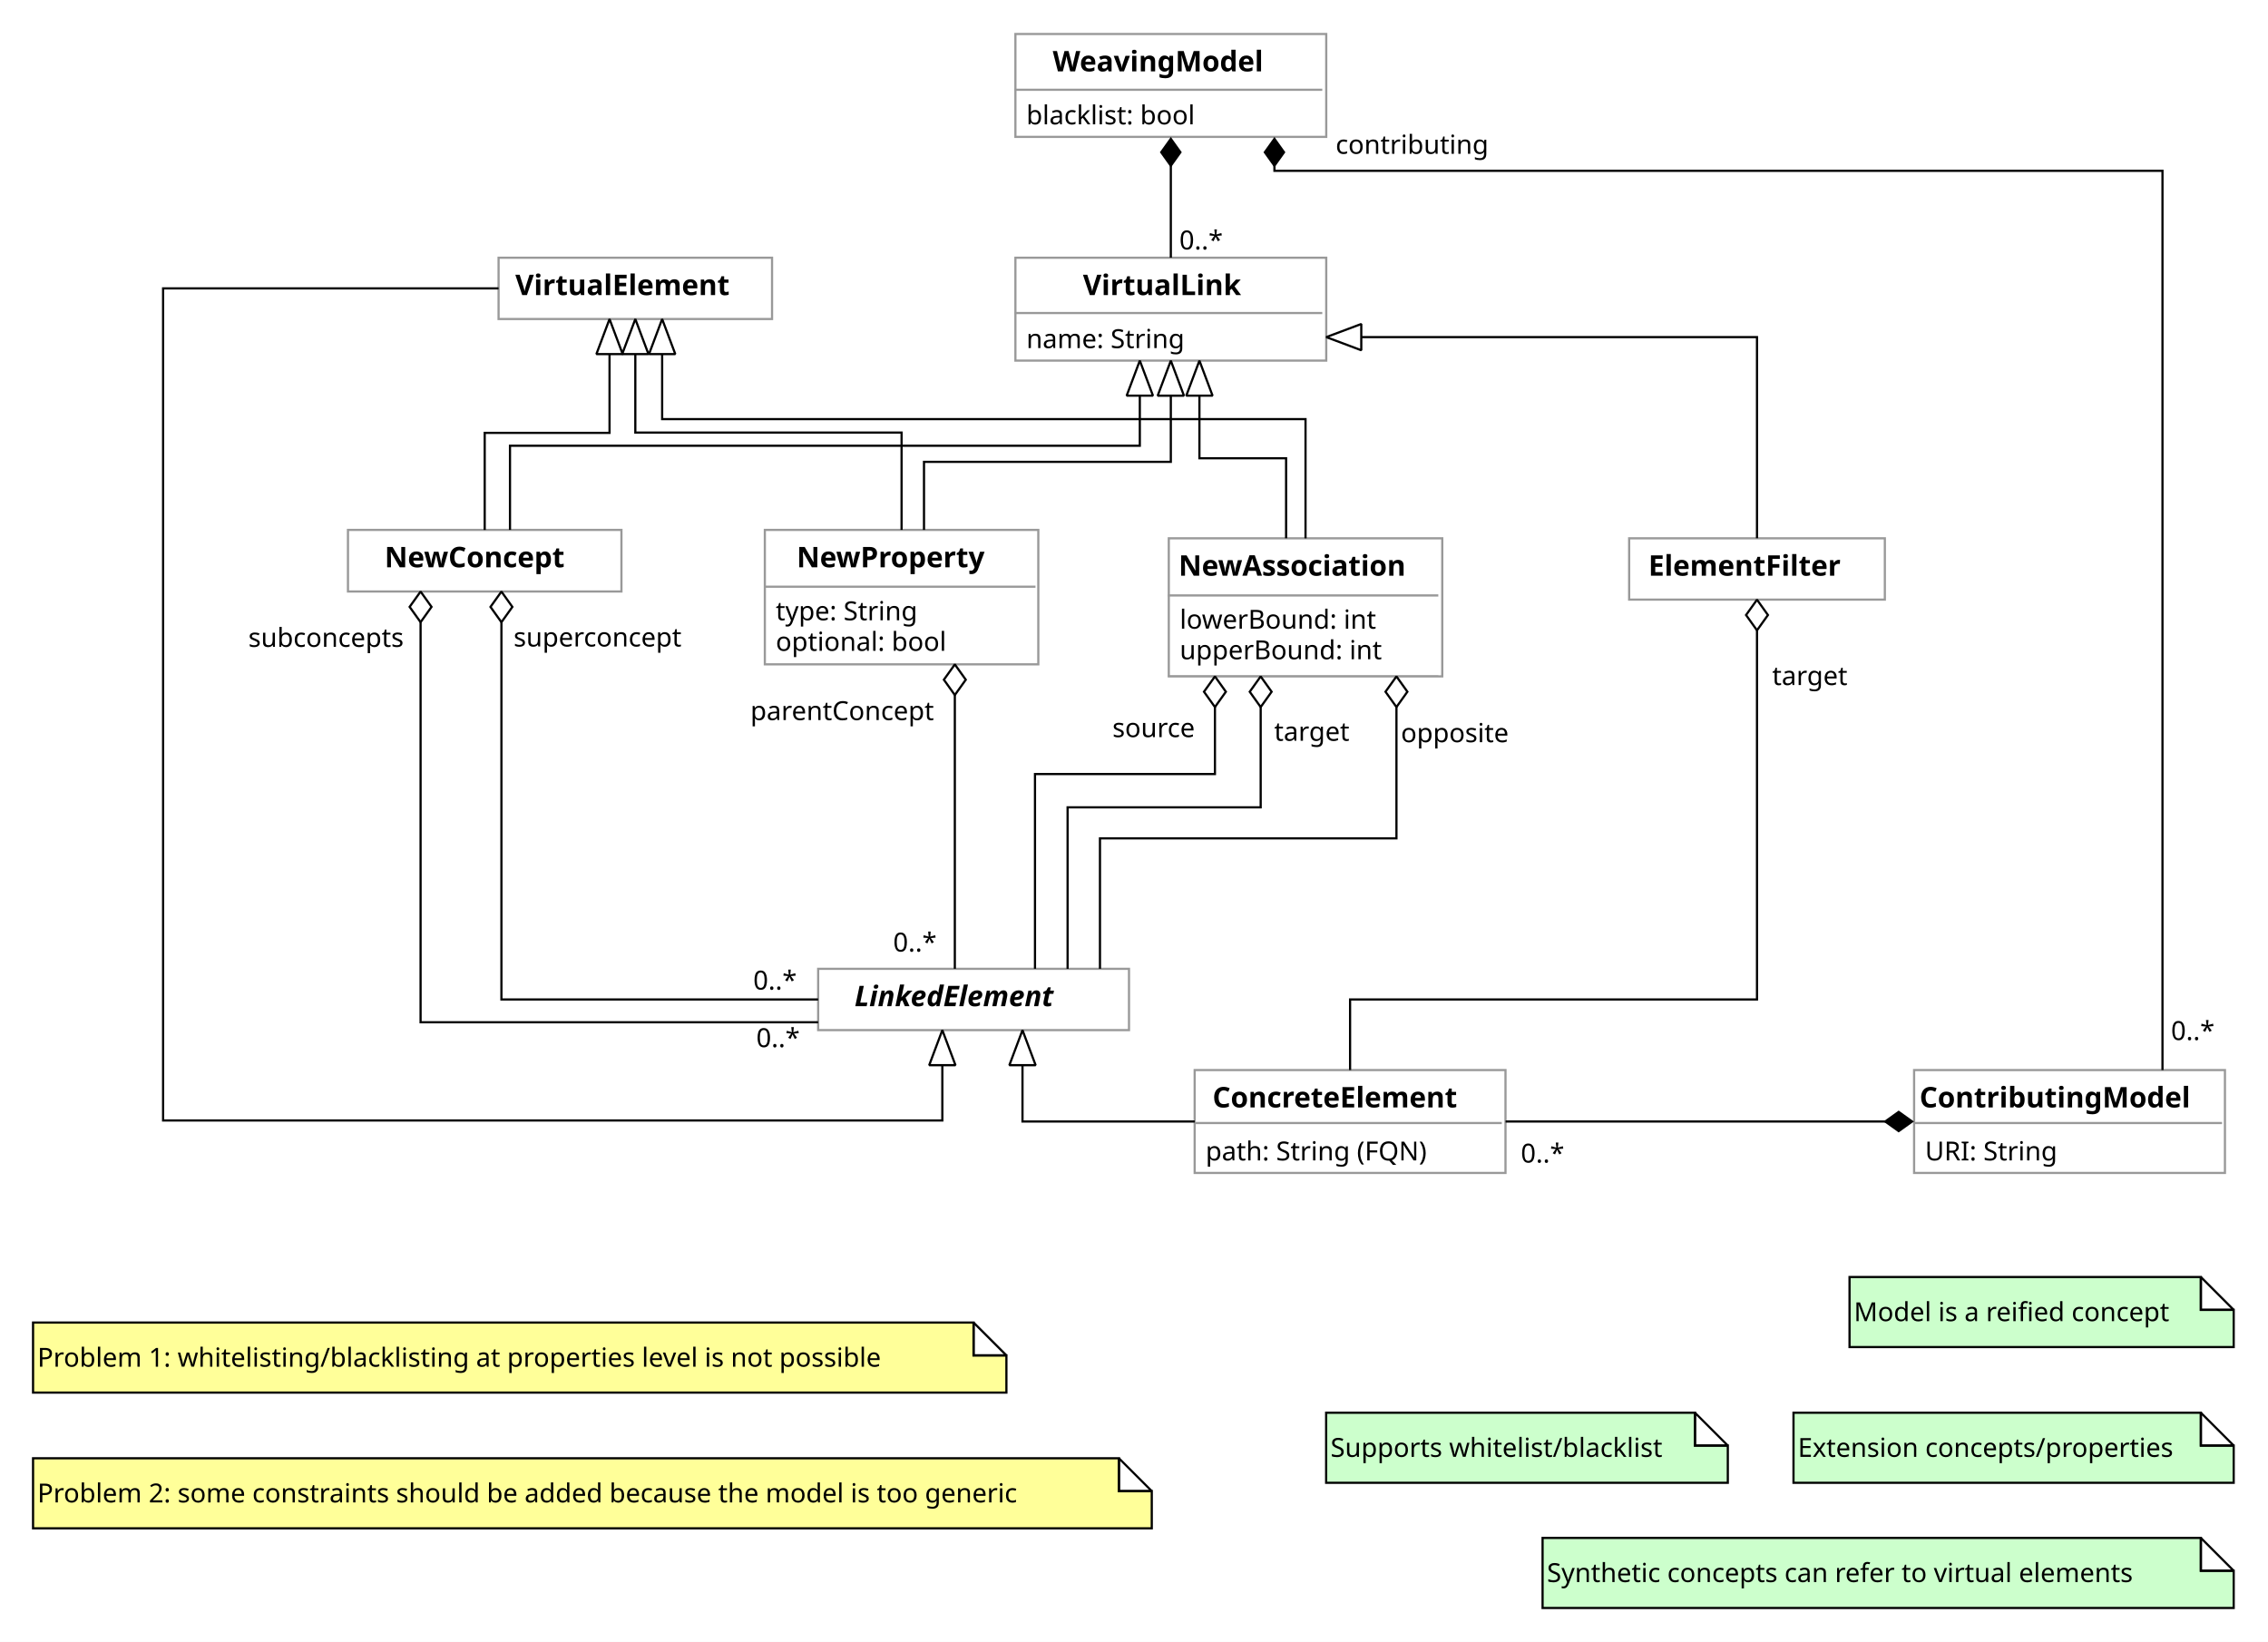
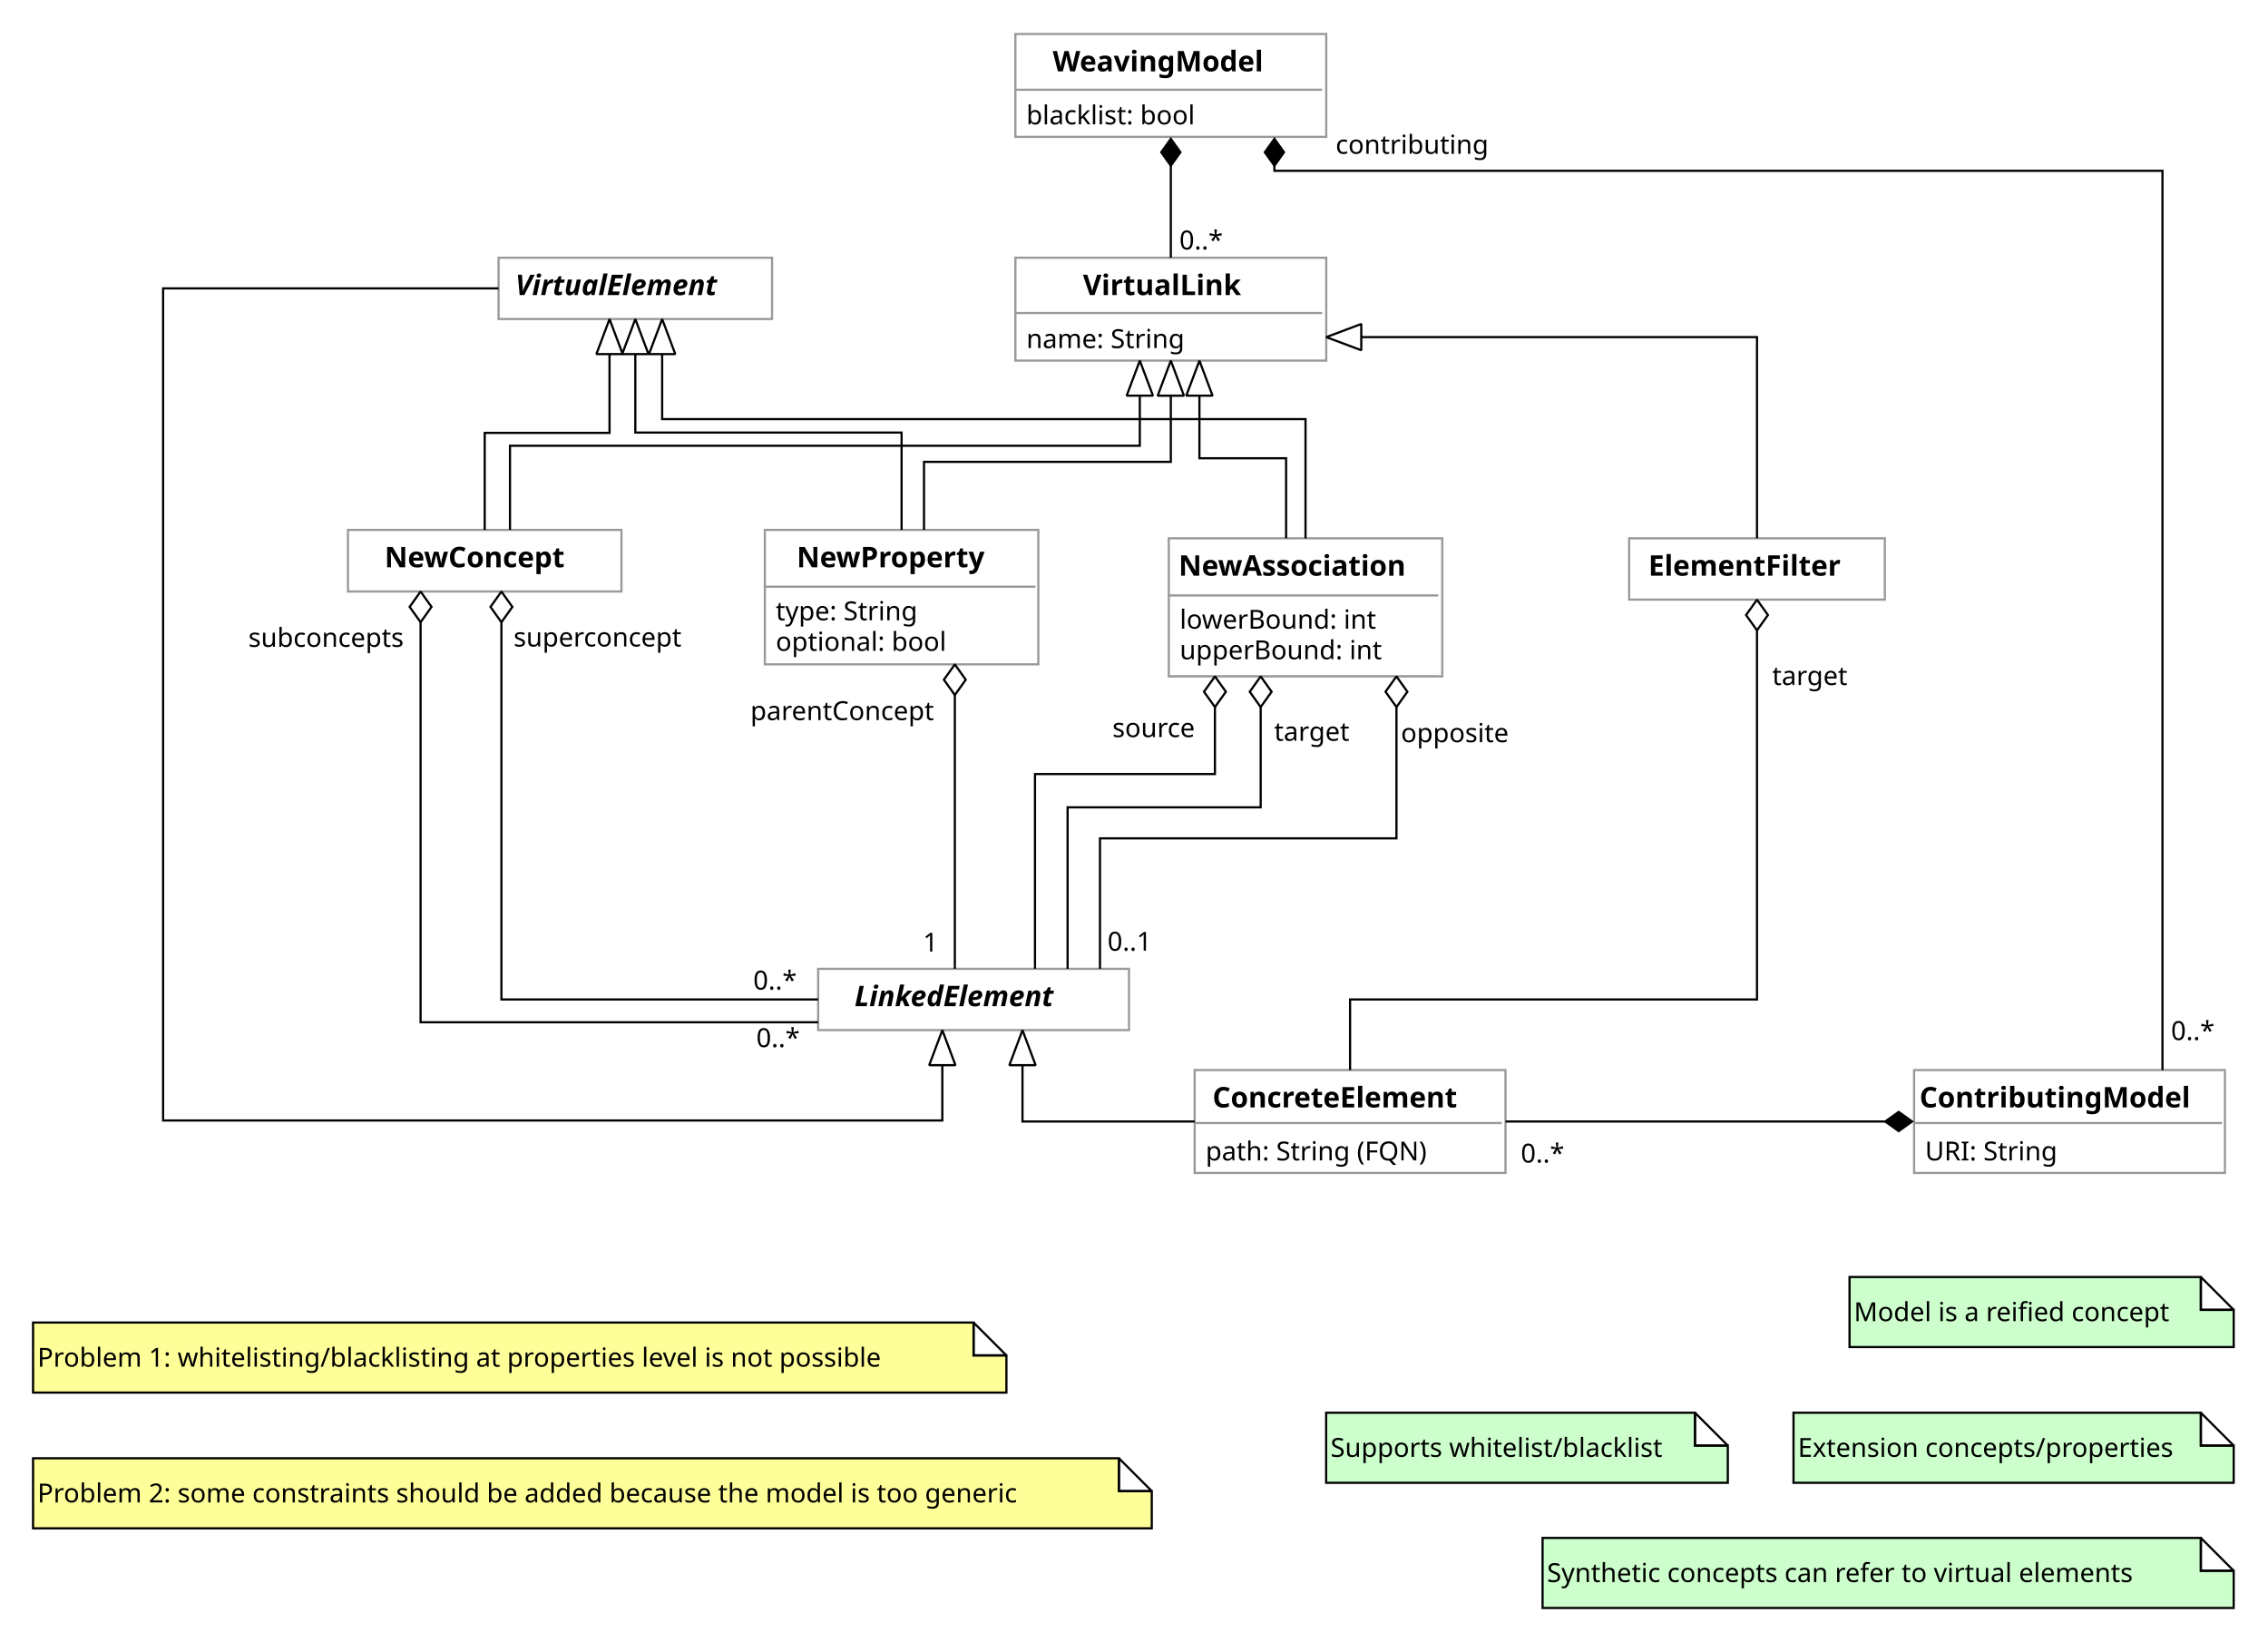
<svg xmlns="http://www.w3.org/2000/svg" fill-opacity="1" color-rendering="auto" color-interpolation="auto" text-rendering="auto" stroke="black" stroke-linecap="square" width="1036" stroke-miterlimit="10" shape-rendering="auto" stroke-opacity="1" fill="black" stroke-dasharray="none" font-weight="normal" stroke-width="1" height="750" font-family="'Dialog'" font-style="normal" stroke-linejoin="miter" font-size="12px" stroke-dashoffset="0" image-rendering="auto">
  <defs id="genericDefs" />
  <g>
    <defs id="defs1">
      <clipPath clipPathUnits="userSpaceOnUse" id="clipPath1">
        <path d="M0 0 L1036 0 L1036 750 L0 750 L0 0 Z" />
      </clipPath>
      <clipPath clipPathUnits="userSpaceOnUse" id="clipPath2">
        <path d="M-6 -431 L1030 -431 L1030 319 L-6 319 L-6 -431 Z" />
      </clipPath>
      <clipPath clipPathUnits="userSpaceOnUse" id="clipPath3">
        <path d="M367 11 L367 38 L508 38 L508 11 Z" />
      </clipPath>
      <clipPath clipPathUnits="userSpaceOnUse" id="clipPath4">
        <path d="M457 -313 L457 -267 L598 -267 L598 -313 Z" />
      </clipPath>
      <clipPath clipPathUnits="userSpaceOnUse" id="clipPath5">
        <path d="M457 -415 L457 -369 L598 -369 L598 -415 Z" />
      </clipPath>
      <clipPath clipPathUnits="userSpaceOnUse" id="clipPath6">
        <path d="M343 -188 L343 -127 L467 -127 L467 -188 Z" />
      </clipPath>
      <clipPath clipPathUnits="userSpaceOnUse" id="clipPath7">
        <path d="M152 -188 L152 -160 L276 -160 L276 -188 Z" />
      </clipPath>
      <clipPath clipPathUnits="userSpaceOnUse" id="clipPath8">
        <path d="M868 57 L868 103 L1009 103 L1009 57 Z" />
      </clipPath>
      <clipPath clipPathUnits="userSpaceOnUse" id="clipPath9">
        <path d="M527 -185 L527 -122 L651 -122 L651 -185 Z" />
      </clipPath>
      <clipPath clipPathUnits="userSpaceOnUse" id="clipPath10">
        <path d="M539 57 L539 103 L680 103 L680 57 Z" />
      </clipPath>
      <clipPath clipPathUnits="userSpaceOnUse" id="clipPath11">
        <path d="M221 -313 L221 -286 L345 -286 L345 -313 Z" />
      </clipPath>
      <clipPath clipPathUnits="userSpaceOnUse" id="clipPath12">
        <path d="M738 -185 L738 -157 L854 -157 L854 -185 Z" />
      </clipPath>
    </defs>
    <g fill="white" text-rendering="geometricPrecision" shape-rendering="geometricPrecision" transform="translate(6,431)" stroke="white">
      <rect x="-6" width="1036" height="750" y="-431" clip-path="url(#clipPath2)" stroke="none" />
    </g>
    <g fill="white" text-rendering="geometricPrecision" shape-rendering="geometricPrecision" transform="matrix(1,0,0,1,6,431)" stroke="white">
      <rect x="367.728" width="141.984" height="28" y="11.555" clip-path="url(#clipPath2)" stroke="none" />
    </g>
    <g stroke-linecap="butt" transform="matrix(1,0,0,1,6,431)" fill="rgb(153,153,153)" text-rendering="geometricPrecision" shape-rendering="geometricPrecision" stroke="rgb(153,153,153)" stroke-miterlimit="1.45">
      <rect fill="none" x="367.728" width="141.984" height="28" y="11.555" clip-path="url(#clipPath2)" />
    </g>
    <g stroke-linecap="butt" font-size="13px" transform="matrix(1,0,0,1,6,431)" text-rendering="geometricPrecision" font-family="sans-serif" shape-rendering="geometricPrecision" font-style="italic" font-weight="bold" stroke-miterlimit="1.45">
      <text x="384.346" xml:space="preserve" y="28.622" clip-path="url(#clipPath3)" stroke="none">LinkedElement</text>
    </g>
    <g fill="white" text-rendering="geometricPrecision" shape-rendering="geometricPrecision" transform="matrix(1,0,0,1,6,431)" stroke="white">
      <rect x="457.828" width="141.984" height="46.995" y="-313.27" clip-path="url(#clipPath2)" stroke="none" />
    </g>
    <g stroke-linecap="butt" transform="matrix(1,0,0,1,6,431)" fill="rgb(153,153,153)" text-rendering="geometricPrecision" shape-rendering="geometricPrecision" stroke="rgb(153,153,153)" stroke-miterlimit="1.45">
      <rect fill="none" x="457.828" width="141.984" height="46.995" y="-313.27" clip-path="url(#clipPath2)" />
    </g>
    <g font-size="13px" stroke-linecap="butt" transform="matrix(1,0,0,1,6,431)" text-rendering="geometricPrecision" font-family="sans-serif" shape-rendering="geometricPrecision" font-weight="bold" stroke-miterlimit="1.45">
      <text x="488.687" xml:space="preserve" y="-296.204" clip-path="url(#clipPath4)" stroke="none">VirtualLink</text>
    </g>
    <g fill="rgb(153,153,153)" text-rendering="geometricPrecision" shape-rendering="geometricPrecision" transform="matrix(1,0,0,1,6,431)" stroke="rgb(153,153,153)">
      <line y2="-288" fill="none" x1="458" clip-path="url(#clipPath4)" x2="598" y1="-288" />
    </g>
    <g text-rendering="geometricPrecision" stroke-miterlimit="1.45" shape-rendering="geometricPrecision" font-family="sans-serif" transform="matrix(1,0,0,1,6,431)" stroke-linecap="butt">
      <text x="462.828" xml:space="preserve" y="-271.999" clip-path="url(#clipPath4)" stroke="none">name: String</text>
    </g>
    <g fill="rgb(153,153,153)" text-rendering="geometricPrecision" shape-rendering="geometricPrecision" transform="matrix(1,0,0,1,6,431)" stroke="rgb(153,153,153)">
      <line y2="-264" fill="none" x1="458" clip-path="url(#clipPath4)" x2="598" y1="-264" />
      <rect x="457.828" y="-415.47" clip-path="url(#clipPath2)" fill="white" width="141.984" height="46.995" stroke="none" />
      <rect stroke-linecap="butt" x="457.828" y="-415.47" clip-path="url(#clipPath2)" fill="none" width="141.984" height="46.995" stroke-miterlimit="1.45" />
    </g>
    <g font-size="13px" stroke-linecap="butt" transform="matrix(1,0,0,1,6,431)" text-rendering="geometricPrecision" font-family="sans-serif" shape-rendering="geometricPrecision" font-weight="bold" stroke-miterlimit="1.45">
      <text x="474.887" xml:space="preserve" y="-398.404" clip-path="url(#clipPath5)" stroke="none">WeavingModel</text>
    </g>
    <g fill="rgb(153,153,153)" text-rendering="geometricPrecision" shape-rendering="geometricPrecision" transform="matrix(1,0,0,1,6,431)" stroke="rgb(153,153,153)">
      <line y2="-390" fill="none" x1="458" clip-path="url(#clipPath5)" x2="598" y1="-390" />
    </g>
    <g text-rendering="geometricPrecision" stroke-miterlimit="1.45" shape-rendering="geometricPrecision" font-family="sans-serif" transform="matrix(1,0,0,1,6,431)" stroke-linecap="butt">
      <text x="462.828" xml:space="preserve" y="-374.199" clip-path="url(#clipPath5)" stroke="none">blacklist: bool</text>
    </g>
    <g fill="rgb(153,153,153)" text-rendering="geometricPrecision" shape-rendering="geometricPrecision" transform="matrix(1,0,0,1,6,431)" stroke="rgb(153,153,153)">
      <line y2="-366" fill="none" x1="458" clip-path="url(#clipPath5)" x2="598" y1="-366" />
      <rect x="343.371" y="-188.939" clip-path="url(#clipPath2)" fill="white" width="124.92" height="61.408" stroke="none" />
      <rect stroke-linecap="butt" x="343.371" y="-188.939" clip-path="url(#clipPath2)" fill="none" width="124.92" height="61.408" stroke-miterlimit="1.45" />
    </g>
    <g font-size="13px" stroke-linecap="butt" transform="matrix(1,0,0,1,6,431)" text-rendering="geometricPrecision" font-family="sans-serif" shape-rendering="geometricPrecision" font-weight="bold" stroke-miterlimit="1.45">
      <text x="357.931" xml:space="preserve" y="-171.872" clip-path="url(#clipPath6)" stroke="none">NewProperty</text>
    </g>
    <g fill="rgb(153,153,153)" text-rendering="geometricPrecision" shape-rendering="geometricPrecision" transform="matrix(1,0,0,1,6,431)" stroke="rgb(153,153,153)">
      <line y2="-163" fill="none" x1="344" clip-path="url(#clipPath6)" x2="467" y1="-163" />
    </g>
    <g text-rendering="geometricPrecision" stroke-miterlimit="1.45" shape-rendering="geometricPrecision" font-family="sans-serif" transform="matrix(1,0,0,1,6,431)" stroke-linecap="butt">
      <text x="348.37" xml:space="preserve" y="-147.668" clip-path="url(#clipPath6)" stroke="none">type: String</text>
      <text x="348.37" xml:space="preserve" y="-133.699" clip-path="url(#clipPath6)" stroke="none">optional: bool</text>
    </g>
    <g fill="rgb(153,153,153)" text-rendering="geometricPrecision" shape-rendering="geometricPrecision" transform="matrix(1,0,0,1,6,431)" stroke="rgb(153,153,153)">
      <line y2="-125" fill="none" x1="344" clip-path="url(#clipPath6)" x2="467" y1="-125" />
      <rect x="152.948" y="-188.939" clip-path="url(#clipPath2)" fill="white" width="124.92" height="28.134" stroke="none" />
      <rect stroke-linecap="butt" x="152.948" y="-188.939" clip-path="url(#clipPath2)" fill="none" width="124.92" height="28.134" stroke-miterlimit="1.45" />
    </g>
    <g font-size="13px" stroke-linecap="butt" transform="matrix(1,0,0,1,6,431)" text-rendering="geometricPrecision" font-family="sans-serif" shape-rendering="geometricPrecision" font-weight="bold" stroke-miterlimit="1.45">
      <text x="169.67" xml:space="preserve" y="-171.872" clip-path="url(#clipPath7)" stroke="none">NewConcept</text>
    </g>
    <g fill="white" text-rendering="geometricPrecision" shape-rendering="geometricPrecision" transform="matrix(1,0,0,1,6,431)" stroke="white">
      <rect x="868.345" width="141.984" height="46.995" y="57.805" clip-path="url(#clipPath2)" stroke="none" />
    </g>
    <g stroke-linecap="butt" transform="matrix(1,0,0,1,6,431)" fill="rgb(153,153,153)" text-rendering="geometricPrecision" shape-rendering="geometricPrecision" stroke="rgb(153,153,153)" stroke-miterlimit="1.45">
      <rect fill="none" x="868.345" width="141.984" height="46.995" y="57.805" clip-path="url(#clipPath2)" />
    </g>
    <g font-size="13px" stroke-linecap="butt" transform="matrix(1,0,0,1,6,431)" text-rendering="geometricPrecision" font-family="sans-serif" shape-rendering="geometricPrecision" font-weight="bold" stroke-miterlimit="1.45">
      <text x="870.814" xml:space="preserve" y="74.872" clip-path="url(#clipPath8)" stroke="none">ContributingModel</text>
    </g>
    <g fill="rgb(153,153,153)" text-rendering="geometricPrecision" shape-rendering="geometricPrecision" transform="matrix(1,0,0,1,6,431)" stroke="rgb(153,153,153)">
      <line y2="82" fill="none" x1="869" clip-path="url(#clipPath8)" x2="1009" y1="82" />
    </g>
    <g text-rendering="geometricPrecision" stroke-miterlimit="1.45" shape-rendering="geometricPrecision" font-family="sans-serif" transform="matrix(1,0,0,1,6,431)" stroke-linecap="butt">
      <text x="873.345" xml:space="preserve" y="99.076" clip-path="url(#clipPath8)" stroke="none">URI: String</text>
    </g>
    <g fill="rgb(153,153,153)" text-rendering="geometricPrecision" shape-rendering="geometricPrecision" transform="matrix(1,0,0,1,6,431)" stroke="rgb(153,153,153)">
      <line y2="106" fill="none" x1="869" clip-path="url(#clipPath8)" x2="1009" y1="106" />
      <rect x="527.891" y="-185.099" clip-path="url(#clipPath2)" fill="white" width="124.92" height="63.072" stroke="none" />
      <rect stroke-linecap="butt" x="527.891" y="-185.099" clip-path="url(#clipPath2)" fill="none" width="124.92" height="63.072" stroke-miterlimit="1.45" />
    </g>
    <g font-size="13px" stroke-linecap="butt" transform="matrix(1,0,0,1,6,431)" text-rendering="geometricPrecision" font-family="sans-serif" shape-rendering="geometricPrecision" font-weight="bold" stroke-miterlimit="1.45">
      <text x="532.368" xml:space="preserve" y="-168.032" clip-path="url(#clipPath9)" stroke="none">NewAssociation</text>
    </g>
    <g fill="rgb(153,153,153)" text-rendering="geometricPrecision" shape-rendering="geometricPrecision" transform="matrix(1,0,0,1,6,431)" stroke="rgb(153,153,153)">
      <line y2="-159" fill="none" x1="528" clip-path="url(#clipPath9)" x2="651" y1="-159" />
    </g>
    <g text-rendering="geometricPrecision" stroke-miterlimit="1.45" shape-rendering="geometricPrecision" font-family="sans-serif" transform="matrix(1,0,0,1,6,431)" stroke-linecap="butt">
      <text x="532.891" xml:space="preserve" y="-143.828" clip-path="url(#clipPath9)" stroke="none">lowerBound: int</text>
      <text x="532.891" xml:space="preserve" y="-129.859" clip-path="url(#clipPath9)" stroke="none">upperBound: int</text>
    </g>
    <g fill="rgb(153,153,153)" text-rendering="geometricPrecision" shape-rendering="geometricPrecision" transform="matrix(1,0,0,1,6,431)" stroke="rgb(153,153,153)">
      <line y2="-122" fill="none" x1="528" clip-path="url(#clipPath9)" x2="651" y1="-122" />
      <path fill="rgb(255,255,153)" d="M9.1 173.137 L438.716 173.137 L438.716 188.137 L453.716 188.137 L453.716 205.137 L9.1 205.137 Z" clip-path="url(#clipPath2)" stroke="none" />
      <path fill="white" d="M438.716 173.137 L438.716 188.137 L453.716 188.137 Z" clip-path="url(#clipPath2)" fill-rule="evenodd" stroke="none" />
    </g>
    <g text-rendering="geometricPrecision" stroke-miterlimit="1.45" shape-rendering="geometricPrecision" transform="matrix(1,0,0,1,6,431)" stroke-linecap="butt">
      <path fill="none" d="M9.1 173.137 L438.716 173.137 L438.716 188.137 L453.716 188.137 L453.716 205.137 L9.1 205.137 Z" clip-path="url(#clipPath2)" />
      <path fill="none" d="M438.716 173.137 L438.716 188.137 L453.716 188.137 Z" clip-path="url(#clipPath2)" fill-rule="evenodd" />
      <text x="11.1" xml:space="preserve" y="193.292" clip-path="url(#clipPath2)" font-family="sans-serif" stroke="none">Problem 1: whitelisting/blacklisting at properties level is not possible</text>
    </g>
    <g fill="rgb(204,255,204)" text-rendering="geometricPrecision" shape-rendering="geometricPrecision" transform="matrix(1,0,0,1,6,431)" stroke="rgb(204,255,204)">
      <path d="M838.849 152.338 L999.329 152.338 L999.329 167.338 L1014.329 167.338 L1014.329 184.338 L838.849 184.338 Z" stroke="none" clip-path="url(#clipPath2)" />
      <path fill="white" d="M999.329 152.338 L999.329 167.338 L1014.329 167.338 Z" clip-path="url(#clipPath2)" fill-rule="evenodd" stroke="none" />
    </g>
    <g text-rendering="geometricPrecision" stroke-miterlimit="1.45" shape-rendering="geometricPrecision" transform="matrix(1,0,0,1,6,431)" stroke-linecap="butt">
      <path fill="none" d="M838.849 152.338 L999.329 152.338 L999.329 167.338 L1014.329 167.338 L1014.329 184.338 L838.849 184.338 Z" clip-path="url(#clipPath2)" />
      <path fill="none" d="M999.329 152.338 L999.329 167.338 L1014.329 167.338 Z" clip-path="url(#clipPath2)" fill-rule="evenodd" />
      <text x="840.849" xml:space="preserve" y="172.492" clip-path="url(#clipPath2)" font-family="sans-serif" stroke="none">Model is a reified concept</text>
    </g>
    <g fill="rgb(204,255,204)" text-rendering="geometricPrecision" shape-rendering="geometricPrecision" transform="matrix(1,0,0,1,6,431)" stroke="rgb(204,255,204)">
      <path d="M813.249 214.338 L999.329 214.338 L999.329 229.338 L1014.329 229.338 L1014.329 246.338 L813.249 246.338 Z" stroke="none" clip-path="url(#clipPath2)" />
      <path fill="white" d="M999.329 214.338 L999.329 229.338 L1014.329 229.338 Z" clip-path="url(#clipPath2)" fill-rule="evenodd" stroke="none" />
    </g>
    <g text-rendering="geometricPrecision" stroke-miterlimit="1.45" shape-rendering="geometricPrecision" transform="matrix(1,0,0,1,6,431)" stroke-linecap="butt">
      <path fill="none" d="M813.249 214.338 L999.329 214.338 L999.329 229.338 L1014.329 229.338 L1014.329 246.338 L813.249 246.338 Z" clip-path="url(#clipPath2)" />
      <path fill="none" d="M999.329 214.338 L999.329 229.338 L1014.329 229.338 Z" clip-path="url(#clipPath2)" fill-rule="evenodd" />
      <text x="815.249" xml:space="preserve" y="234.492" clip-path="url(#clipPath2)" font-family="sans-serif" stroke="none">Extension concepts/properties</text>
    </g>
    <g fill="white" text-rendering="geometricPrecision" shape-rendering="geometricPrecision" transform="matrix(1,0,0,1,6,431)" stroke="white">
      <rect x="539.712" width="141.984" height="46.995" y="57.805" clip-path="url(#clipPath2)" stroke="none" />
    </g>
    <g stroke-linecap="butt" transform="matrix(1,0,0,1,6,431)" fill="rgb(153,153,153)" text-rendering="geometricPrecision" shape-rendering="geometricPrecision" stroke="rgb(153,153,153)" stroke-miterlimit="1.45">
      <rect fill="none" x="539.712" width="141.984" height="46.995" y="57.805" clip-path="url(#clipPath2)" />
    </g>
    <g font-size="13px" stroke-linecap="butt" transform="matrix(1,0,0,1,6,431)" text-rendering="geometricPrecision" font-family="sans-serif" shape-rendering="geometricPrecision" font-weight="bold" stroke-miterlimit="1.45">
      <text x="547.866" xml:space="preserve" y="74.872" clip-path="url(#clipPath10)" stroke="none">ConcreteElement</text>
    </g>
    <g fill="rgb(153,153,153)" text-rendering="geometricPrecision" shape-rendering="geometricPrecision" transform="matrix(1,0,0,1,6,431)" stroke="rgb(153,153,153)">
      <line y2="82" fill="none" x1="540" clip-path="url(#clipPath10)" x2="680" y1="82" />
    </g>
    <g text-rendering="geometricPrecision" stroke-miterlimit="1.45" shape-rendering="geometricPrecision" font-family="sans-serif" transform="matrix(1,0,0,1,6,431)" stroke-linecap="butt">
      <text x="544.712" xml:space="preserve" y="99.076" clip-path="url(#clipPath10)" stroke="none">path: String (FQN)</text>
    </g>
    <g fill="rgb(153,153,153)" text-rendering="geometricPrecision" shape-rendering="geometricPrecision" transform="matrix(1,0,0,1,6,431)" stroke="rgb(153,153,153)">
      <line y2="106" fill="none" x1="540" clip-path="url(#clipPath10)" x2="680" y1="106" />
      <rect x="221.748" y="-313.27" clip-path="url(#clipPath2)" fill="white" width="124.92" height="28" stroke="none" />
      <rect stroke-linecap="butt" x="221.748" y="-313.27" clip-path="url(#clipPath2)" fill="none" width="124.92" height="28" stroke-miterlimit="1.45" />
    </g>
-     <g font-size="13px" stroke-linecap="butt" transform="matrix(1,0,0,1,6,431)" text-rendering="geometricPrecision" font-family="sans-serif" shape-rendering="geometricPrecision" font-weight="bold" stroke-miterlimit="1.45">
+     <g stroke-linecap="butt" font-size="13px" transform="matrix(1,0,0,1,6,431)" text-rendering="geometricPrecision" font-family="sans-serif" shape-rendering="geometricPrecision" font-style="italic" font-weight="bold" stroke-miterlimit="1.45">
      <text x="229.403" xml:space="preserve" y="-296.204" clip-path="url(#clipPath11)" stroke="none">VirtualElement</text>
    </g>
    <g fill="rgb(204,255,204)" text-rendering="geometricPrecision" shape-rendering="geometricPrecision" transform="matrix(1,0,0,1,6,431)" stroke="rgb(204,255,204)">
      <path d="M698.633 271.523 L999.329 271.523 L999.329 286.523 L1014.329 286.523 L1014.329 303.523 L698.633 303.523 Z" stroke="none" clip-path="url(#clipPath2)" />
      <path fill="white" d="M999.329 271.523 L999.329 286.523 L1014.329 286.523 Z" clip-path="url(#clipPath2)" fill-rule="evenodd" stroke="none" />
    </g>
    <g text-rendering="geometricPrecision" stroke-miterlimit="1.45" shape-rendering="geometricPrecision" transform="matrix(1,0,0,1,6,431)" stroke-linecap="butt">
      <path fill="none" d="M698.633 271.523 L999.329 271.523 L999.329 286.523 L1014.329 286.523 L1014.329 303.523 L698.633 303.523 Z" clip-path="url(#clipPath2)" />
      <path fill="none" d="M999.329 271.523 L999.329 286.523 L1014.329 286.523 Z" clip-path="url(#clipPath2)" fill-rule="evenodd" />
      <text x="700.633" xml:space="preserve" y="291.677" clip-path="url(#clipPath2)" font-family="sans-serif" stroke="none">Synthetic concepts can refer to virtual elements</text>
    </g>
    <g fill="rgb(204,255,204)" text-rendering="geometricPrecision" shape-rendering="geometricPrecision" transform="matrix(1,0,0,1,6,431)" stroke="rgb(204,255,204)">
      <path d="M599.769 214.338 L768.249 214.338 L768.249 229.338 L783.249 229.338 L783.249 246.338 L599.769 246.338 Z" stroke="none" clip-path="url(#clipPath2)" />
      <path fill="white" d="M768.249 214.338 L768.249 229.338 L783.249 229.338 Z" clip-path="url(#clipPath2)" fill-rule="evenodd" stroke="none" />
    </g>
    <g text-rendering="geometricPrecision" stroke-miterlimit="1.45" shape-rendering="geometricPrecision" transform="matrix(1,0,0,1,6,431)" stroke-linecap="butt">
      <path fill="none" d="M599.769 214.338 L768.249 214.338 L768.249 229.338 L783.249 229.338 L783.249 246.338 L599.769 246.338 Z" clip-path="url(#clipPath2)" />
      <path fill="none" d="M768.249 214.338 L768.249 229.338 L783.249 229.338 Z" clip-path="url(#clipPath2)" fill-rule="evenodd" />
      <text x="601.769" xml:space="preserve" y="234.492" clip-path="url(#clipPath2)" font-family="sans-serif" stroke="none">Supports whitelist/blacklist</text>
    </g>
    <g fill="white" text-rendering="geometricPrecision" shape-rendering="geometricPrecision" transform="matrix(1,0,0,1,6,431)" stroke="white">
      <rect x="738.18" width="116.8" height="28" y="-185.099" clip-path="url(#clipPath2)" stroke="none" />
    </g>
    <g stroke-linecap="butt" transform="matrix(1,0,0,1,6,431)" fill="rgb(153,153,153)" text-rendering="geometricPrecision" shape-rendering="geometricPrecision" stroke="rgb(153,153,153)" stroke-miterlimit="1.45">
      <rect fill="none" x="738.18" width="116.8" height="28" y="-185.099" clip-path="url(#clipPath2)" />
    </g>
    <g font-size="13px" stroke-linecap="butt" transform="matrix(1,0,0,1,6,431)" text-rendering="geometricPrecision" font-family="sans-serif" shape-rendering="geometricPrecision" font-weight="bold" stroke-miterlimit="1.45">
      <text x="746.97" xml:space="preserve" y="-168.032" clip-path="url(#clipPath12)" stroke="none">ElementFilter</text>
    </g>
    <g fill="rgb(255,255,153)" text-rendering="geometricPrecision" shape-rendering="geometricPrecision" transform="matrix(1,0,0,1,6,431)" stroke="rgb(255,255,153)">
      <path d="M9.1 235.137 L505.116 235.137 L505.116 250.137 L520.116 250.137 L520.116 267.137 L9.1 267.137 Z" stroke="none" clip-path="url(#clipPath2)" />
      <path fill="white" d="M505.116 235.137 L505.116 250.137 L520.116 250.137 Z" clip-path="url(#clipPath2)" fill-rule="evenodd" stroke="none" />
    </g>
    <g text-rendering="geometricPrecision" stroke-miterlimit="1.45" shape-rendering="geometricPrecision" transform="matrix(1,0,0,1,6,431)" stroke-linecap="butt">
      <path fill="none" d="M9.1 235.137 L505.116 235.137 L505.116 250.137 L520.116 250.137 L520.116 267.137 L9.1 267.137 Z" clip-path="url(#clipPath2)" />
      <path fill="none" d="M505.116 235.137 L505.116 250.137 L520.116 250.137 Z" clip-path="url(#clipPath2)" fill-rule="evenodd" />
      <text x="11.1" xml:space="preserve" y="255.292" clip-path="url(#clipPath2)" font-family="sans-serif" stroke="none">Problem 2: some constraints should be added because the model is too generic</text>
      <path fill="none" d="M528.82 -361.448 L528.82 -313.297" clip-path="url(#clipPath2)" />
      <path d="M528.82 -368.448 L533.82 -361.448 L528.82 -354.448 L523.82 -361.448 Z" clip-path="url(#clipPath2)" stroke="none" />
      <text x="532.71" xml:space="preserve" y="-317.076" clip-path="url(#clipPath2)" font-family="sans-serif" stroke="none">0..*</text>
      <path fill="none" d="M430.158 -120.506 L430.158 11.534" clip-path="url(#clipPath2)" />
      <path fill="white" d="M430.158 -127.506 L435.158 -120.506 L430.158 -113.506 L425.158 -120.506 Z" clip-path="url(#clipPath2)" stroke="none" />
      <path fill="none" d="M430.158 -127.506 L435.158 -120.506 L430.158 -113.506 L425.158 -120.506 Z" clip-path="url(#clipPath2)" />
      <text x="336.778" xml:space="preserve" y="-102.068" clip-path="url(#clipPath2)" font-family="sans-serif" stroke="none">parentConcept</text>
      <path fill="none" d="M416.073 -188.945 L416.073 -220.028 L528.82 -220.028 L528.82 -251.252" clip-path="url(#clipPath2)" />
      <path fill="white" d="M528.82 -266.252 L522.82 -250.252 L534.82 -250.252 Z" clip-path="url(#clipPath2)" stroke="none" />
      <path fill="none" d="M528.82 -266.252 L522.82 -250.252 L534.82 -250.252 Z" clip-path="url(#clipPath2)" />
      <path fill="none" d="M226.957 -188.964 L226.957 -227.386 L514.655 -227.386 L514.655 -251.274" clip-path="url(#clipPath2)" />
      <path fill="white" d="M514.655 -266.274 L508.656 -250.274 L520.655 -250.274 Z" clip-path="url(#clipPath2)" stroke="none" />
      <path fill="none" d="M514.655 -266.274 L508.656 -250.274 L520.655 -250.274 Z" clip-path="url(#clipPath2)" />
      <path fill="none" d="M223.049 -153.77 L223.049 25.555 L367.698 25.555" clip-path="url(#clipPath2)" />
      <path fill="white" d="M223.049 -160.77 L228.049 -153.77 L223.049 -146.77 L218.049 -153.77 Z" clip-path="url(#clipPath2)" stroke="none" />
      <path fill="none" d="M223.049 -160.77 L228.049 -153.77 L223.049 -146.77 L218.049 -153.77 Z" clip-path="url(#clipPath2)" />
      <text x="228.615" xml:space="preserve" y="-135.691" clip-path="url(#clipPath2)" font-family="sans-serif" stroke="none">superconcept</text>
-       <text x="401.985" xml:space="preserve" y="3.667" clip-path="url(#clipPath2)" font-family="sans-serif" stroke="none">0..*</text>
+       <text x="415.614" xml:space="preserve" y="3.667" clip-path="url(#clipPath2)" font-family="sans-serif" stroke="none">1</text>
      <text x="338.067" xml:space="preserve" y="21.033" clip-path="url(#clipPath2)" font-family="sans-serif" stroke="none">0..*</text>
      <path fill="none" d="M186.118 -153.782 L186.118 35.968 L367.695 35.968" clip-path="url(#clipPath2)" />
      <path fill="white" d="M186.118 -160.782 L191.118 -153.782 L186.118 -146.782 L181.118 -153.782 Z" clip-path="url(#clipPath2)" stroke="none" />
      <path fill="none" d="M186.118 -160.782 L191.118 -153.782 L186.118 -146.782 L181.118 -153.782 Z" clip-path="url(#clipPath2)" />
      <text x="339.465" xml:space="preserve" y="47.316" clip-path="url(#clipPath2)" font-family="sans-serif" stroke="none">0..*</text>
      <text x="107.445" xml:space="preserve" y="-135.521" clip-path="url(#clipPath2)" font-family="sans-serif" stroke="none">subconcepts</text>
      <path fill="none" d="M576.148 -361.445 L576.148 -352.975 L981.801 -352.975 L981.801 57.797" clip-path="url(#clipPath2)" />
      <path d="M576.148 -368.445 L581.148 -361.445 L576.148 -354.445 L571.148 -361.445 Z" clip-path="url(#clipPath2)" stroke="none" />
      <text x="985.691" xml:space="preserve" y="44.075" clip-path="url(#clipPath2)" font-family="sans-serif" stroke="none">0..*</text>
      <text x="604.101" xml:space="preserve" y="-360.742" clip-path="url(#clipPath2)" font-family="sans-serif" stroke="none">contributing</text>
      <path fill="none" d="M496.455 11.536 L496.455 -48.039 L631.885 -48.039 L631.885 -115.015" clip-path="url(#clipPath2)" />
      <path fill="white" d="M631.885 -122.015 L636.885 -115.015 L631.885 -108.015 L626.885 -115.015 Z" clip-path="url(#clipPath2)" stroke="none" />
      <path fill="none" d="M631.885 -122.015 L636.885 -115.015 L631.885 -108.015 L626.885 -115.015 Z" clip-path="url(#clipPath2)" />
      <text x="633.929" xml:space="preserve" y="-91.973" clip-path="url(#clipPath2)" font-family="sans-serif" stroke="none">opposite</text>
+       <text x="499.898" xml:space="preserve" y="3.275" clip-path="url(#clipPath2)" font-family="sans-serif" stroke="none">0..1</text>
      <path fill="none" d="M581.477 -185.133 L581.477 -221.667 L541.885 -221.667 L541.885 -251.258" clip-path="url(#clipPath2)" />
      <path fill="white" d="M541.885 -266.258 L535.885 -250.258 L547.885 -250.258 Z" clip-path="url(#clipPath2)" stroke="none" />
      <path fill="none" d="M541.885 -266.258 L535.885 -250.258 L547.885 -250.258 Z" clip-path="url(#clipPath2)" />
      <path fill="none" d="M548.97 -115.012 L548.97 -77.412 L466.774 -77.412 L466.774 11.527" clip-path="url(#clipPath2)" />
      <path fill="white" d="M548.97 -122.012 L553.97 -115.012 L548.97 -108.012 L543.97 -115.012 Z" clip-path="url(#clipPath2)" stroke="none" />
      <path fill="none" d="M548.97 -122.012 L553.97 -115.012 L548.97 -108.012 L543.97 -115.012 Z" clip-path="url(#clipPath2)" />
      <text x="502.137" xml:space="preserve" y="-94.302" clip-path="url(#clipPath2)" font-family="sans-serif" stroke="none">source</text>
      <path fill="none" d="M569.866 -115.009 L569.866 -62.212 L481.667 -62.212 L481.667 11.554" clip-path="url(#clipPath2)" />
      <path fill="white" d="M569.866 -122.009 L574.866 -115.009 L569.866 -108.009 L564.866 -115.009 Z" clip-path="url(#clipPath2)" stroke="none" />
      <path fill="none" d="M569.866 -122.009 L574.866 -115.009 L569.866 -108.009 L564.866 -115.009 Z" clip-path="url(#clipPath2)" />
      <text x="576.041" xml:space="preserve" y="-92.616" clip-path="url(#clipPath2)" font-family="sans-serif" stroke="none">target</text>
+       <path fill="none" d="M681.736 81.302 L861.299 81.302" clip-path="url(#clipPath2)" />
+       <path d="M868.299 81.302 L861.299 86.302 L854.299 81.302 L861.299 76.302 Z" clip-path="url(#clipPath2)" stroke="none" />
+       <text x="688.696" xml:space="preserve" y="100.06" clip-path="url(#clipPath2)" font-family="sans-serif" stroke="none">0..*</text>
      <path fill="none" d="M539.72 81.302 L461.064 81.302 L461.064 54.576" clip-path="url(#clipPath2)" />
      <path fill="white" d="M461.064 39.576 L455.064 55.576 L467.064 55.576 Z" clip-path="url(#clipPath2)" stroke="none" />
      <path fill="none" d="M461.064 39.576 L455.064 55.576 L467.064 55.576 Z" clip-path="url(#clipPath2)" />
-       <path fill="none" d="M681.736 81.302 L861.299 81.302" clip-path="url(#clipPath2)" />
-       <path d="M868.299 81.302 L861.299 86.302 L854.299 81.302 L861.299 76.302 Z" clip-path="url(#clipPath2)" stroke="none" />
-       <text x="688.696" xml:space="preserve" y="100.06" clip-path="url(#clipPath2)" font-family="sans-serif" stroke="none">0..*</text>
      <path fill="none" d="M590.351 -185.093 L590.351 -239.546 L296.465 -239.546 L296.465 -270.251" clip-path="url(#clipPath2)" />
      <path fill="white" d="M296.465 -285.251 L290.465 -269.251 L302.465 -269.251 Z" clip-path="url(#clipPath2)" stroke="none" />
      <path fill="none" d="M296.465 -285.251 L290.465 -269.251 L302.465 -269.251 Z" clip-path="url(#clipPath2)" />
      <path fill="none" d="M405.831 -188.956 L405.831 -233.404 L284.208 -233.404 L284.208 -270.255" clip-path="url(#clipPath2)" />
      <path fill="white" d="M284.208 -285.255 L278.208 -269.255 L290.208 -269.255 Z" clip-path="url(#clipPath2)" stroke="none" />
      <path fill="none" d="M284.208 -285.255 L278.208 -269.255 L290.208 -269.255 Z" clip-path="url(#clipPath2)" />
      <path fill="none" d="M215.408 -188.928 L215.408 -233.265 L272.429 -233.265 L272.429 -270.256" clip-path="url(#clipPath2)" />
      <path fill="white" d="M272.429 -285.256 L266.429 -269.256 L278.429 -269.256 Z" clip-path="url(#clipPath2)" stroke="none" />
      <path fill="none" d="M272.429 -285.256 L266.429 -269.256 L278.429 -269.256 Z" clip-path="url(#clipPath2)" />
      <path fill="none" d="M221.724 -299.27 L68.502 -299.27 L68.502 80.833 L424.448 80.833 L424.448 54.575" clip-path="url(#clipPath2)" />
      <path fill="white" d="M424.448 39.575 L418.448 55.575 L430.448 55.575 Z" clip-path="url(#clipPath2)" stroke="none" />
      <path fill="none" d="M424.448 39.575 L418.448 55.575 L430.448 55.575 Z" clip-path="url(#clipPath2)" />
      <path fill="none" d="M796.58 -185.144 L796.58 -277.006 L614.82 -277.006" clip-path="url(#clipPath2)" />
      <path fill="white" d="M599.82 -277.006 L615.82 -271.006 L615.82 -283.006 Z" clip-path="url(#clipPath2)" stroke="none" />
      <path fill="none" d="M599.82 -277.006 L615.82 -271.006 L615.82 -283.006 Z" clip-path="url(#clipPath2)" />
      <path fill="none" d="M796.58 -150.055 L796.58 25.555 L610.704 25.555 L610.704 57.782" clip-path="url(#clipPath2)" />
      <path fill="white" d="M796.58 -157.055 L801.58 -150.055 L796.58 -143.055 L791.58 -150.055 Z" clip-path="url(#clipPath2)" stroke="none" />
      <path fill="none" d="M796.58 -157.055 L801.58 -150.055 L796.58 -143.055 L791.58 -150.055 Z" clip-path="url(#clipPath2)" />
      <text x="803.522" xml:space="preserve" y="-118.078" clip-path="url(#clipPath2)" font-family="sans-serif" stroke="none">target</text>
    </g>
  </g>
</svg>
